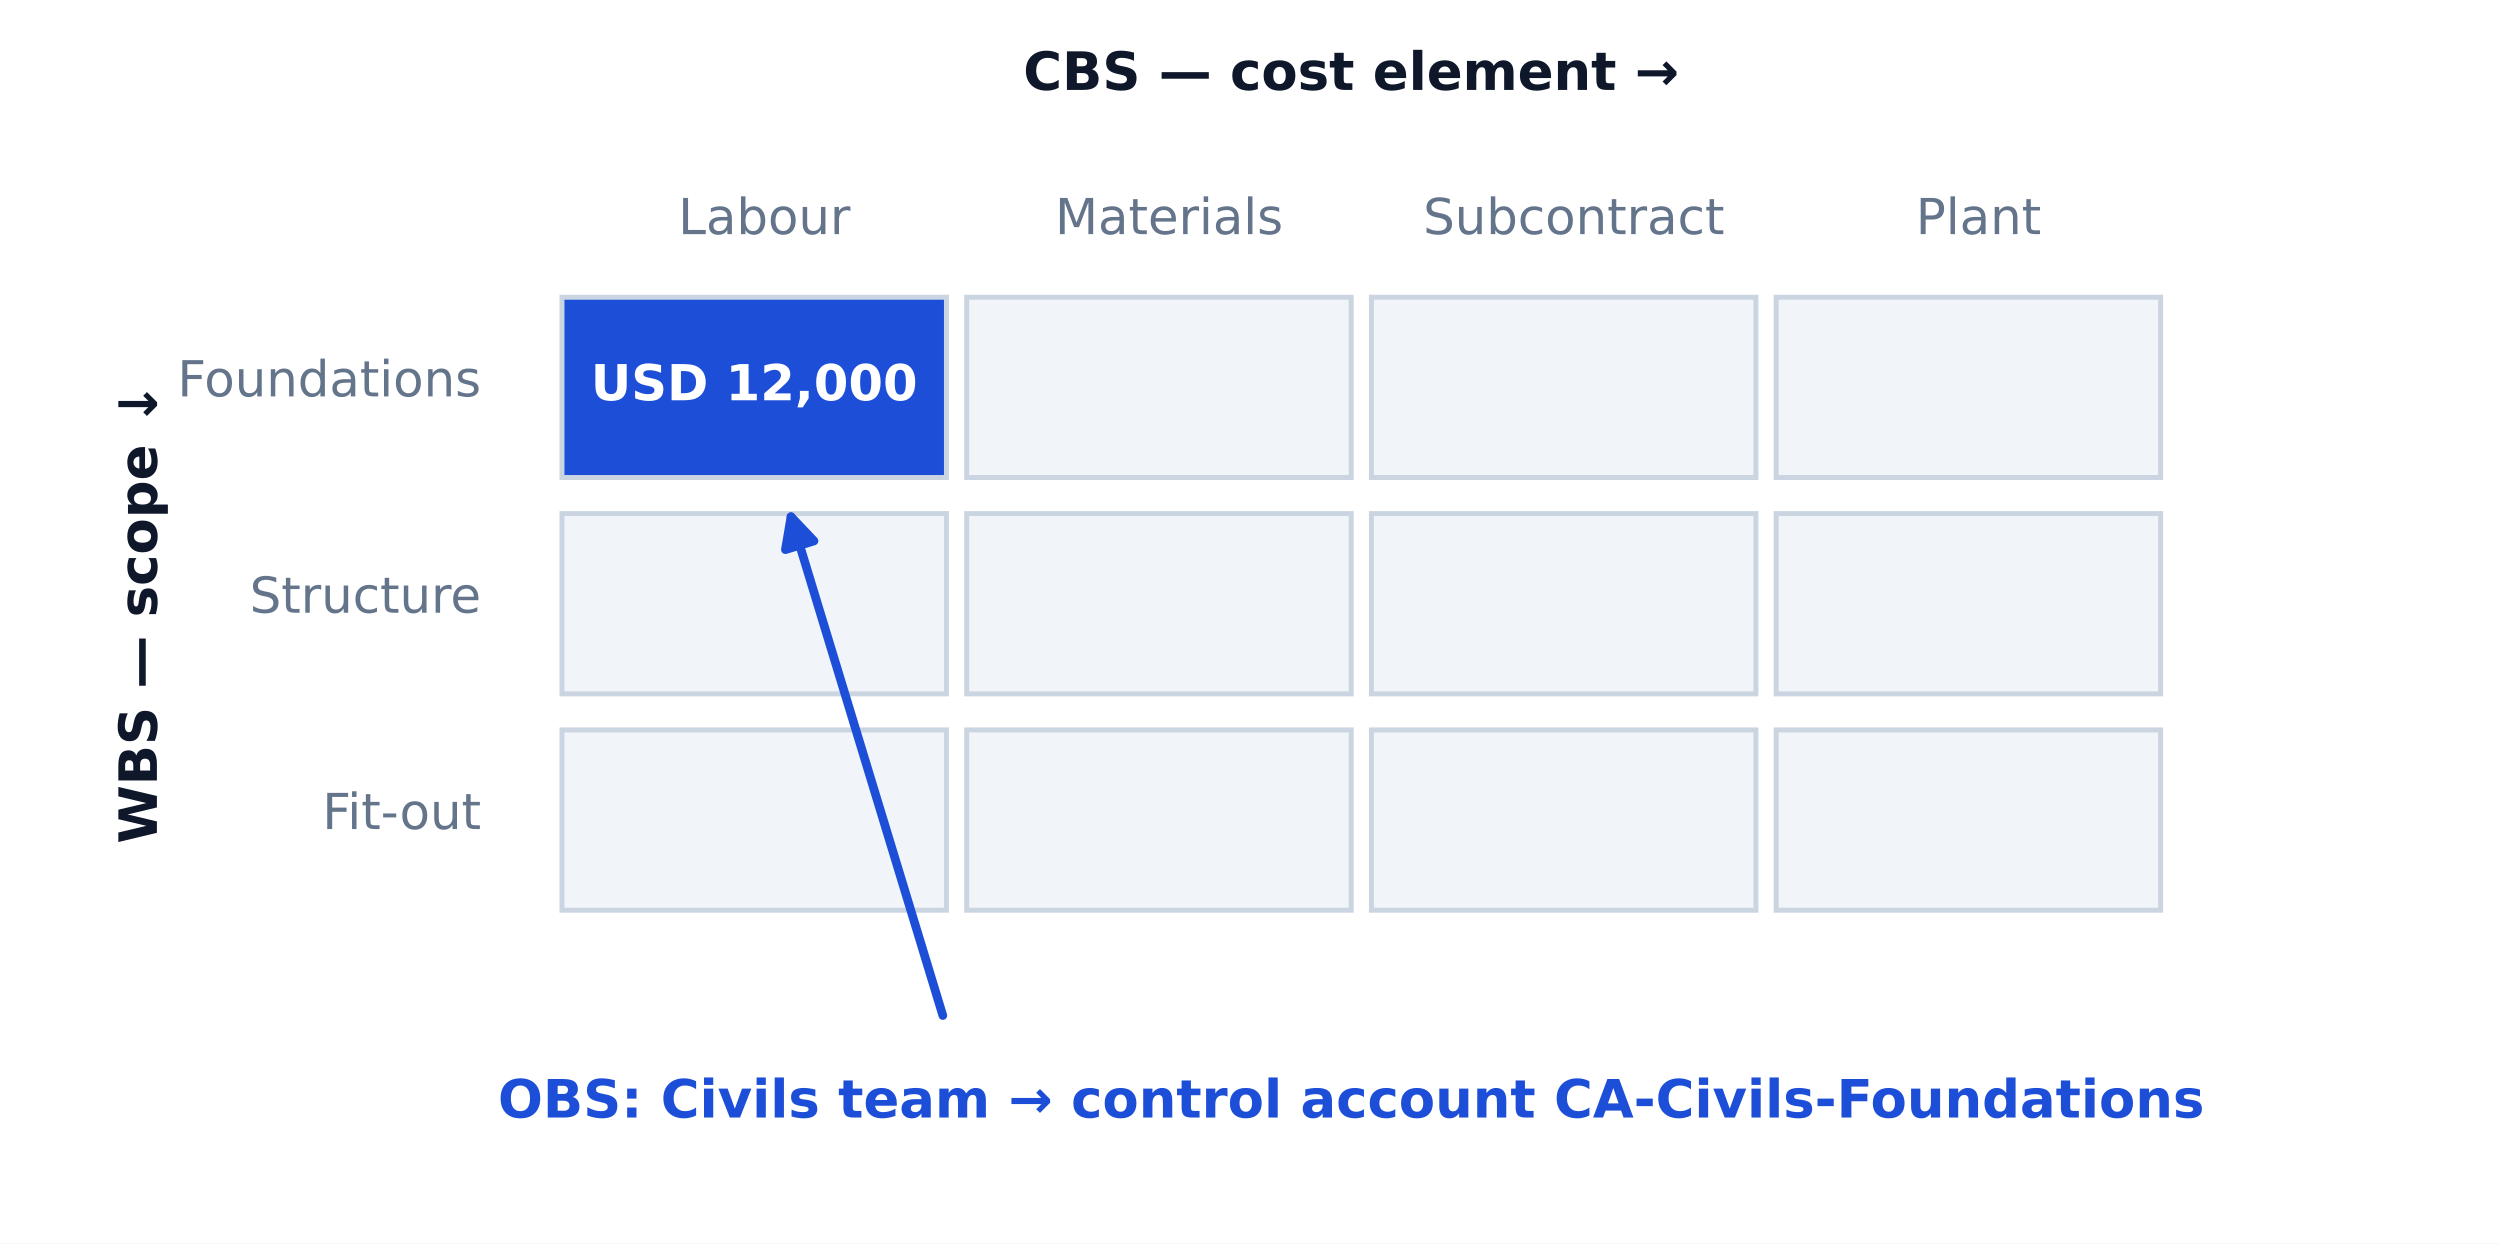
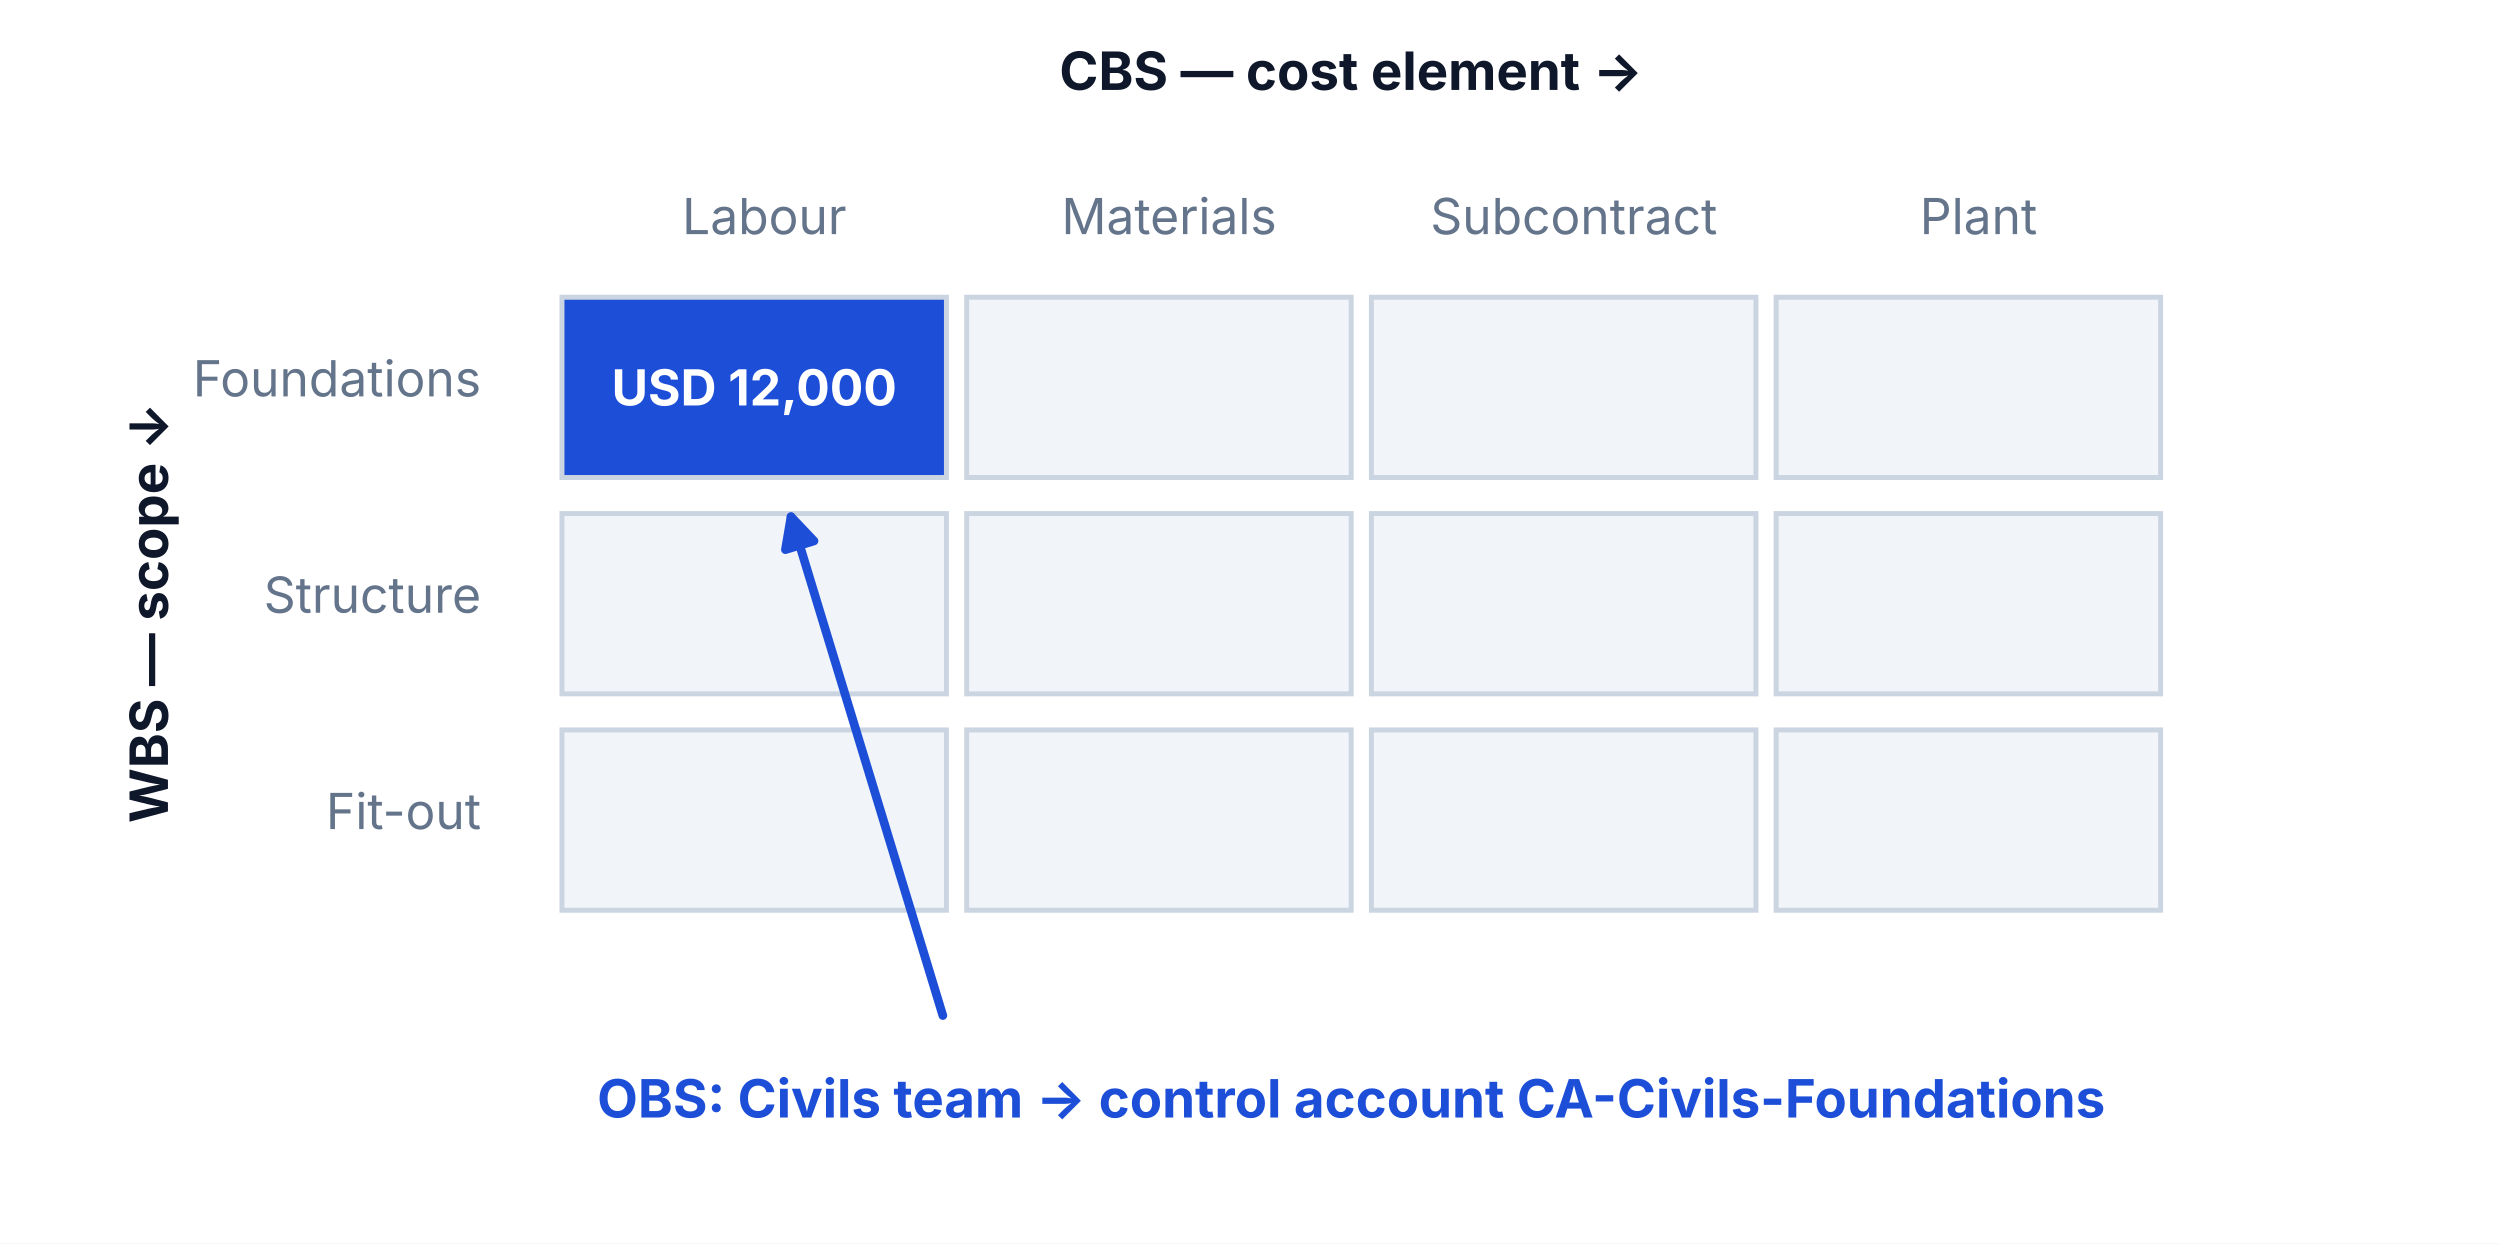
<svg xmlns="http://www.w3.org/2000/svg" width="402.12pt" height="200.016pt" viewBox="0 0 402.12 200.016" version="1.1">
  <defs>
    <style type="text/css">*{stroke-linejoin: round; stroke-linecap: butt}</style>
  </defs>
  <g id="figure_1">
    <g id="patch_1">
      <path d="M 0 200.016  L 402.12 200.016  L 402.12 0  L 0 0  z " style="fill: #ffffff" />
    </g>
    <g id="axes_1">
      <g id="patch_2">
-         <path d="M 90.39 76.808  L 152.235 76.808  L 152.235 47.809  L 90.39 47.809  z " clip-path="url(#p52904198e7)" style="fill: #1d4ed8; stroke: #cbd5e1; stroke-width: 0.8; stroke-linejoin: miter" />
+         <path d="M 90.39 76.808  L 152.235 76.808  L 152.235 47.809  L 90.39 47.809  z " clip-path="url(#p27a1b1b68a)" style="fill: #1d4ed8; stroke: #cbd5e1; stroke-width: 0.8; stroke-linejoin: miter" />
      </g>
      <g id="patch_3">
-         <path d="M 155.49 76.808  L 217.335 76.808  L 217.335 47.809  L 155.49 47.809  z " clip-path="url(#p52904198e7)" style="fill: #f1f5f9; stroke: #cbd5e1; stroke-width: 0.8; stroke-linejoin: miter" />
+         <path d="M 155.49 76.808  L 217.335 76.808  L 217.335 47.809  L 155.49 47.809  z " clip-path="url(#p27a1b1b68a)" style="fill: #f1f5f9; stroke: #cbd5e1; stroke-width: 0.8; stroke-linejoin: miter" />
      </g>
      <g id="patch_4">
-         <path d="M 220.59 76.808  L 282.435 76.808  L 282.435 47.809  L 220.59 47.809  z " clip-path="url(#p52904198e7)" style="fill: #f1f5f9; stroke: #cbd5e1; stroke-width: 0.8; stroke-linejoin: miter" />
+         <path d="M 220.59 76.808  L 282.435 76.808  L 282.435 47.809  L 220.59 47.809  z " clip-path="url(#p27a1b1b68a)" style="fill: #f1f5f9; stroke: #cbd5e1; stroke-width: 0.8; stroke-linejoin: miter" />
      </g>
      <g id="patch_5">
-         <path d="M 285.69 76.808  L 347.535 76.808  L 347.535 47.809  L 285.69 47.809  z " clip-path="url(#p52904198e7)" style="fill: #f1f5f9; stroke: #cbd5e1; stroke-width: 0.8; stroke-linejoin: miter" />
+         <path d="M 285.69 76.808  L 347.535 76.808  L 347.535 47.809  L 285.69 47.809  z " clip-path="url(#p27a1b1b68a)" style="fill: #f1f5f9; stroke: #cbd5e1; stroke-width: 0.8; stroke-linejoin: miter" />
      </g>
      <g id="patch_6">
-         <path d="M 90.39 111.608  L 152.235 111.608  L 152.235 82.608  L 90.39 82.608  z " clip-path="url(#p52904198e7)" style="fill: #f1f5f9; stroke: #cbd5e1; stroke-width: 0.8; stroke-linejoin: miter" />
+         <path d="M 90.39 111.608  L 152.235 111.608  L 152.235 82.608  L 90.39 82.608  z " clip-path="url(#p27a1b1b68a)" style="fill: #f1f5f9; stroke: #cbd5e1; stroke-width: 0.8; stroke-linejoin: miter" />
      </g>
      <g id="patch_7">
-         <path d="M 155.49 111.608  L 217.335 111.608  L 217.335 82.608  L 155.49 82.608  z " clip-path="url(#p52904198e7)" style="fill: #f1f5f9; stroke: #cbd5e1; stroke-width: 0.8; stroke-linejoin: miter" />
+         <path d="M 155.49 111.608  L 217.335 111.608  L 217.335 82.608  L 155.49 82.608  z " clip-path="url(#p27a1b1b68a)" style="fill: #f1f5f9; stroke: #cbd5e1; stroke-width: 0.8; stroke-linejoin: miter" />
      </g>
      <g id="patch_8">
-         <path d="M 220.59 111.608  L 282.435 111.608  L 282.435 82.608  L 220.59 82.608  z " clip-path="url(#p52904198e7)" style="fill: #f1f5f9; stroke: #cbd5e1; stroke-width: 0.8; stroke-linejoin: miter" />
+         <path d="M 220.59 111.608  L 282.435 111.608  L 282.435 82.608  L 220.59 82.608  z " clip-path="url(#p27a1b1b68a)" style="fill: #f1f5f9; stroke: #cbd5e1; stroke-width: 0.8; stroke-linejoin: miter" />
      </g>
      <g id="patch_9">
-         <path d="M 285.69 111.608  L 347.535 111.608  L 347.535 82.608  L 285.69 82.608  z " clip-path="url(#p52904198e7)" style="fill: #f1f5f9; stroke: #cbd5e1; stroke-width: 0.8; stroke-linejoin: miter" />
+         <path d="M 285.69 111.608  L 347.535 111.608  L 347.535 82.608  L 285.69 82.608  z " clip-path="url(#p27a1b1b68a)" style="fill: #f1f5f9; stroke: #cbd5e1; stroke-width: 0.8; stroke-linejoin: miter" />
      </g>
      <g id="patch_10">
-         <path d="M 90.39 146.407  L 152.235 146.407  L 152.235 117.408  L 90.39 117.408  z " clip-path="url(#p52904198e7)" style="fill: #f1f5f9; stroke: #cbd5e1; stroke-width: 0.8; stroke-linejoin: miter" />
+         <path d="M 90.39 146.407  L 152.235 146.407  L 152.235 117.408  L 90.39 117.408  z " clip-path="url(#p27a1b1b68a)" style="fill: #f1f5f9; stroke: #cbd5e1; stroke-width: 0.8; stroke-linejoin: miter" />
      </g>
      <g id="patch_11">
-         <path d="M 155.49 146.407  L 217.335 146.407  L 217.335 117.408  L 155.49 117.408  z " clip-path="url(#p52904198e7)" style="fill: #f1f5f9; stroke: #cbd5e1; stroke-width: 0.8; stroke-linejoin: miter" />
+         <path d="M 155.49 146.407  L 217.335 146.407  L 217.335 117.408  L 155.49 117.408  z " clip-path="url(#p27a1b1b68a)" style="fill: #f1f5f9; stroke: #cbd5e1; stroke-width: 0.8; stroke-linejoin: miter" />
      </g>
      <g id="patch_12">
-         <path d="M 220.59 146.407  L 282.435 146.407  L 282.435 117.408  L 220.59 117.408  z " clip-path="url(#p52904198e7)" style="fill: #f1f5f9; stroke: #cbd5e1; stroke-width: 0.8; stroke-linejoin: miter" />
+         <path d="M 220.59 146.407  L 282.435 146.407  L 282.435 117.408  L 220.59 117.408  z " clip-path="url(#p27a1b1b68a)" style="fill: #f1f5f9; stroke: #cbd5e1; stroke-width: 0.8; stroke-linejoin: miter" />
      </g>
      <g id="patch_13">
-         <path d="M 285.69 146.407  L 347.535 146.407  L 347.535 117.408  L 285.69 117.408  z " clip-path="url(#p52904198e7)" style="fill: #f1f5f9; stroke: #cbd5e1; stroke-width: 0.8; stroke-linejoin: miter" />
+         <path d="M 285.69 146.407  L 347.535 146.407  L 347.535 117.408  L 285.69 117.408  z " clip-path="url(#p27a1b1b68a)" style="fill: #f1f5f9; stroke: #cbd5e1; stroke-width: 0.8; stroke-linejoin: miter" />
      </g>
      <g id="patch_14">
-         <path d="M 151.653 163.343  Q 139.215 122.482 127.233 83.118  " clip-path="url(#p52904198e7)" style="fill: none; stroke: #1d4ed8; stroke-width: 1.4; stroke-linecap: round" />
-         <path d="M 126.334 88.408  L 127.233 83.118  L 130.926 87.011  z " clip-path="url(#p52904198e7)" style="fill: #1d4ed8; stroke: #1d4ed8; stroke-width: 1.4; stroke-linecap: round" />
+         <path d="M 151.653 163.343  Q 139.215 122.482 127.233 83.118  " clip-path="url(#p27a1b1b68a)" style="fill: none; stroke: #1d4ed8; stroke-width: 1.4; stroke-linecap: round" />
+         <path d="M 126.334 88.408  L 127.233 83.118  L 130.926 87.011  z " clip-path="url(#p27a1b1b68a)" style="fill: #1d4ed8; stroke: #1d4ed8; stroke-width: 1.4; stroke-linecap: round" />
      </g>
      <g id="text_1">
-         <text style="font-size: 8px; font-family: 'DejaVu Sans'; text-anchor: middle; fill: #64748b" x="122.94" y="37.659" transform="rotate(-0 122.94 37.65932)">Labour</text>
+         <text style="font-size: 8px; font-family: 'Inter', 'DejaVu Sans'; text-anchor: middle; fill: #64748b" x="122.94" y="37.659" transform="rotate(-0 122.94 37.65932)">Labour</text>
      </g>
      <g id="text_2">
-         <text style="font-size: 8px; font-family: 'DejaVu Sans'; text-anchor: middle; fill: #64748b" x="188.04" y="37.659" transform="rotate(-0 188.04 37.65932)">Materials</text>
+         <text style="font-size: 8px; font-family: 'Inter', 'DejaVu Sans'; text-anchor: middle; fill: #64748b" x="188.04" y="37.659" transform="rotate(-0 188.04 37.65932)">Materials</text>
      </g>
      <g id="text_3">
-         <text style="font-size: 8px; font-family: 'DejaVu Sans'; text-anchor: middle; fill: #64748b" x="253.14" y="37.659" transform="rotate(-0 253.14 37.65932)">Subcontract</text>
+         <text style="font-size: 8px; font-family: 'Inter', 'DejaVu Sans'; text-anchor: middle; fill: #64748b" x="253.14" y="37.659" transform="rotate(-0 253.14 37.65932)">Subcontract</text>
      </g>
      <g id="text_4">
-         <text style="font-size: 8px; font-family: 'DejaVu Sans'; text-anchor: middle; fill: #64748b" x="318.24" y="37.659" transform="rotate(-0 318.24 37.65932)">Plant</text>
+         <text style="font-size: 8px; font-family: 'Inter', 'DejaVu Sans'; text-anchor: middle; fill: #64748b" x="318.24" y="37.659" transform="rotate(-0 318.24 37.65932)">Plant</text>
      </g>
      <g id="text_5">
-         <text style="font-size: 8px; font-family: 'DejaVu Sans'; text-anchor: end; fill: #64748b" x="77.37" y="63.759" transform="rotate(-0 77.37 63.75877)">Foundations</text>
+         <text style="font-size: 8px; font-family: 'Inter', 'DejaVu Sans'; text-anchor: end; fill: #64748b" x="77.37" y="63.759" transform="rotate(-0 77.37 63.75877)">Foundations</text>
      </g>
      <g id="text_6">
-         <text style="font-weight: 700; font-size: 8px; font-family: 'DejaVu Sans'; text-anchor: middle; fill: #ffffff" x="121.312" y="64.387" transform="rotate(-0 121.3125 64.38693)">USD 12,000</text>
+         <text style="font-weight: 700; font-size: 8px; font-family: 'Inter', 'DejaVu Sans'; text-anchor: middle; fill: #ffffff" x="121.312" y="65.219" transform="rotate(-0 121.3125 65.21896)">USD 12,000</text>
      </g>
      <g id="text_7">
-         <text style="font-size: 8px; font-family: 'DejaVu Sans'; text-anchor: end; fill: #64748b" x="77.37" y="98.558" transform="rotate(-0 77.37 98.55803)">Structure</text>
+         <text style="font-size: 8px; font-family: 'Inter', 'DejaVu Sans'; text-anchor: end; fill: #64748b" x="77.37" y="98.558" transform="rotate(-0 77.37 98.55803)">Structure</text>
      </g>
      <g id="text_8">
-         <text style="font-size: 8px; font-family: 'DejaVu Sans'; text-anchor: end; fill: #64748b" x="77.37" y="133.357" transform="rotate(-0 77.37 133.3573)">Fit-out</text>
+         <text style="font-size: 8px; font-family: 'Inter', 'DejaVu Sans'; text-anchor: end; fill: #64748b" x="77.37" y="133.357" transform="rotate(-0 77.37 133.3573)">Fit-out</text>
      </g>
      <g id="text_9">
-         <text style="font-weight: 700; font-size: 8.5px; font-family: 'DejaVu Sans'; text-anchor: middle; fill: #0f172a" x="217.335" y="14.46" transform="rotate(-0 217.335 14.45982)">CBS — cost element →</text>
+         <text style="font-weight: 700; font-size: 8.5px; font-family: 'Inter', 'DejaVu Sans'; text-anchor: middle; fill: #0f172a" x="217.335" y="14.46" transform="rotate(-0 217.335 14.45982)">CBS — cost element →</text>
      </g>
      <g id="text_10">
-         <text style="font-weight: 700; font-size: 8.5px; font-family: 'DejaVu Sans'; fill: #0f172a" transform="translate(25.23801 135.6891) rotate(-90)">WBS — scope ↓</text>
+         <text style="font-weight: 700; font-size: 8.5px; font-family: 'Inter', 'DejaVu Sans'; fill: #0f172a" transform="translate(27.01438 132.3787) rotate(-90)">WBS — scope ↓</text>
      </g>
      <g id="text_11">
-         <text style="font-weight: 700; font-size: 8.5px; font-family: 'DejaVu Sans'; text-anchor: middle; fill: #1d4ed8" x="217.335" y="179.756" transform="rotate(-0 217.335 179.7563)">OBS: Civils team  →  control account CA-Civils-Foundations</text>
+         <text style="font-weight: 700; font-size: 8.5px; font-family: 'Inter', 'DejaVu Sans'; text-anchor: middle; fill: #1d4ed8" x="217.335" y="179.756" transform="rotate(-0 217.335 179.7563)">OBS: Civils team  →  control account CA-Civils-Foundations</text>
      </g>
    </g>
  </g>
  <defs>
-     <clipPath id="p52904198e7">
+     <clipPath id="p27a1b1b68a">
      <rect x="5.76" y="5.76" width="390.6" height="188.496" />
    </clipPath>
  </defs>
</svg>
